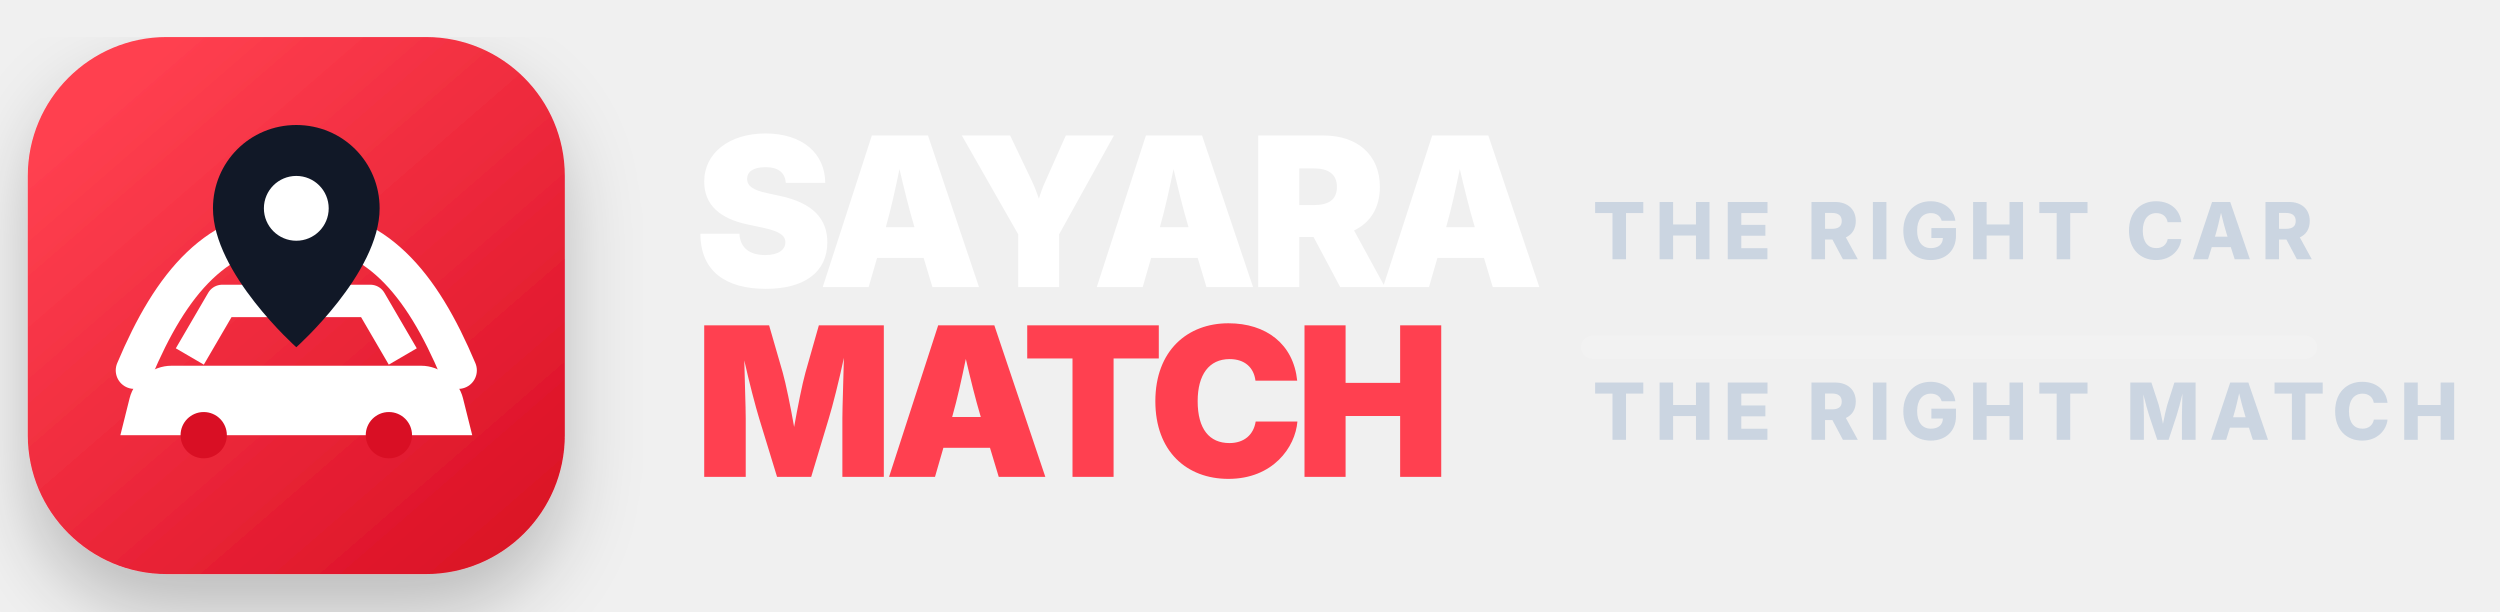
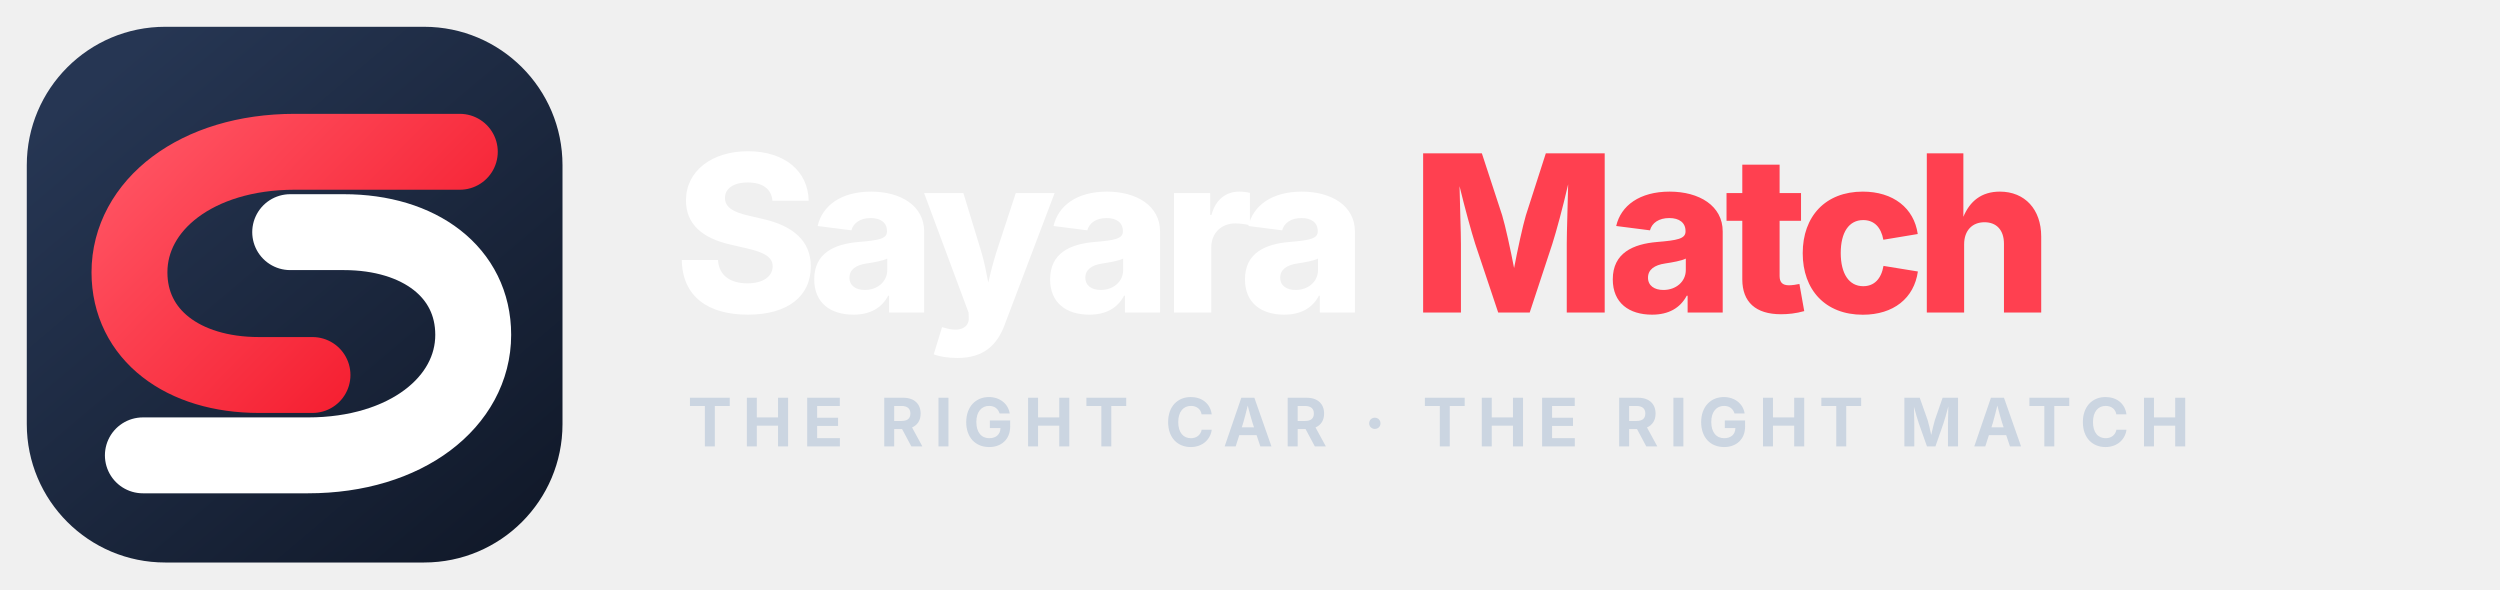
- <svg xmlns="http://www.w3.org/2000/svg" viewBox="0 0 540 132" role="img" aria-labelledby="title desc">
+ <svg xmlns="http://www.w3.org/2000/svg" viewBox="0 0 560 132" role="img" aria-labelledby="title desc">
  <defs>
-     <linearGradient id="sm-red" x1="18" y1="12" x2="108" y2="116" gradientUnits="userSpaceOnUse">
-       <stop stop-color="#ff4050" />
-       <stop offset="1" stop-color="#d90f24" />
+     <linearGradient id="tile" x1="18" y1="10" x2="111" y2="120" gradientUnits="userSpaceOnUse">
+       <stop stop-color="#263653" />
+       <stop offset="1" stop-color="#101828" />
    </linearGradient>
-     <filter id="shadow" x="-20%" y="-20%" width="140%" height="150%">
-       <feDropShadow dx="0" dy="8" stdDeviation="8" flood-color="#000" flood-opacity=".22" />
-     </filter>
+     <linearGradient id="coral" x1="24" y1="30" x2="77" y2="82" gradientUnits="userSpaceOnUse">
+       <stop stop-color="#ff5261" />
+       <stop offset="1" stop-color="#f51e30" />
+     </linearGradient>
  </defs>
-   <g transform="translate(6 8)">
-     <rect x="0" y="0" width="116" height="116" rx="30" fill="url(#sm-red)" filter="url(#shadow)" />
-     <path d="M23 72c8-19 18-31 35-31s27 12 35 31" fill="none" stroke="#fff" stroke-width="8" stroke-linecap="round" />
-     <path d="M31 71h54c4 0 8 3 9 7l2 8H20l2-8c1-4 5-7 9-7Z" fill="#fff" />
-     <path d="M35 69l7-12h32l7 12" fill="none" stroke="#fff" stroke-width="7" stroke-linejoin="round" />
-     <circle cx="38" cy="86" r="5" fill="#d90f24" />
-     <circle cx="78" cy="86" r="5" fill="#d90f24" />
-     <path d="M58 19c-10 0-18 8-18 18 0 14 18 30 18 30s18-16 18-30c0-10-8-18-18-18Z" fill="#111827" />
-     <circle cx="58" cy="37" r="7" fill="#fff" />
+   <g transform="translate(6 6)">
+     <rect width="120" height="120" rx="31" fill="url(#tile)" />
+     <path d="M97 28H60C38 28 23 40 23 55c0 14 12 23 29 23h12" fill="none" stroke="url(#coral)" stroke-width="17" stroke-linecap="round" />
+     <path d="M26 96h37c22 0 37-12 37-27 0-14-12-23-29-23H59" fill="none" stroke="#fff" stroke-width="17" stroke-linecap="round" />
  </g>
-   <text x="150" y="62" font-family="Inter, Montserrat, Arial, sans-serif" font-size="45" font-weight="900" letter-spacing="-2" fill="#fff">SAYARA</text>
-   <text x="150" y="103" font-family="Inter, Montserrat, Arial, sans-serif" font-size="45" font-weight="900" letter-spacing="-2" fill="#ff4050">MATCH</text>
-   <path d="M344 75h154" stroke="#fff" stroke-width="5" stroke-linecap="round" opacity=".14" />
-   <text x="344" y="56" font-family="Inter, Montserrat, Arial, sans-serif" font-size="17" font-weight="800" letter-spacing="2" fill="#cbd5e1">THE RIGHT CAR</text>
-   <text x="344" y="95" font-family="Inter, Montserrat, Arial, sans-serif" font-size="17" font-weight="800" letter-spacing="2" fill="#cbd5e1">THE RIGHT MATCH</text>
+   <text x="151" y="70" font-family="Inter, Arial, sans-serif" font-size="49" font-weight="800" letter-spacing="-2.4" fill="#fff">Sayara</text>
+   <text x="316" y="70" font-family="Inter, Arial, sans-serif" font-size="49" font-weight="800" letter-spacing="-2.4" fill="#ff4050">Match</text>
+   <text x="154" y="100" font-family="Inter, Arial, sans-serif" font-size="15" font-weight="700" letter-spacing="2.3" fill="#cbd5e1">THE RIGHT CAR · THE RIGHT MATCH</text>
</svg>
